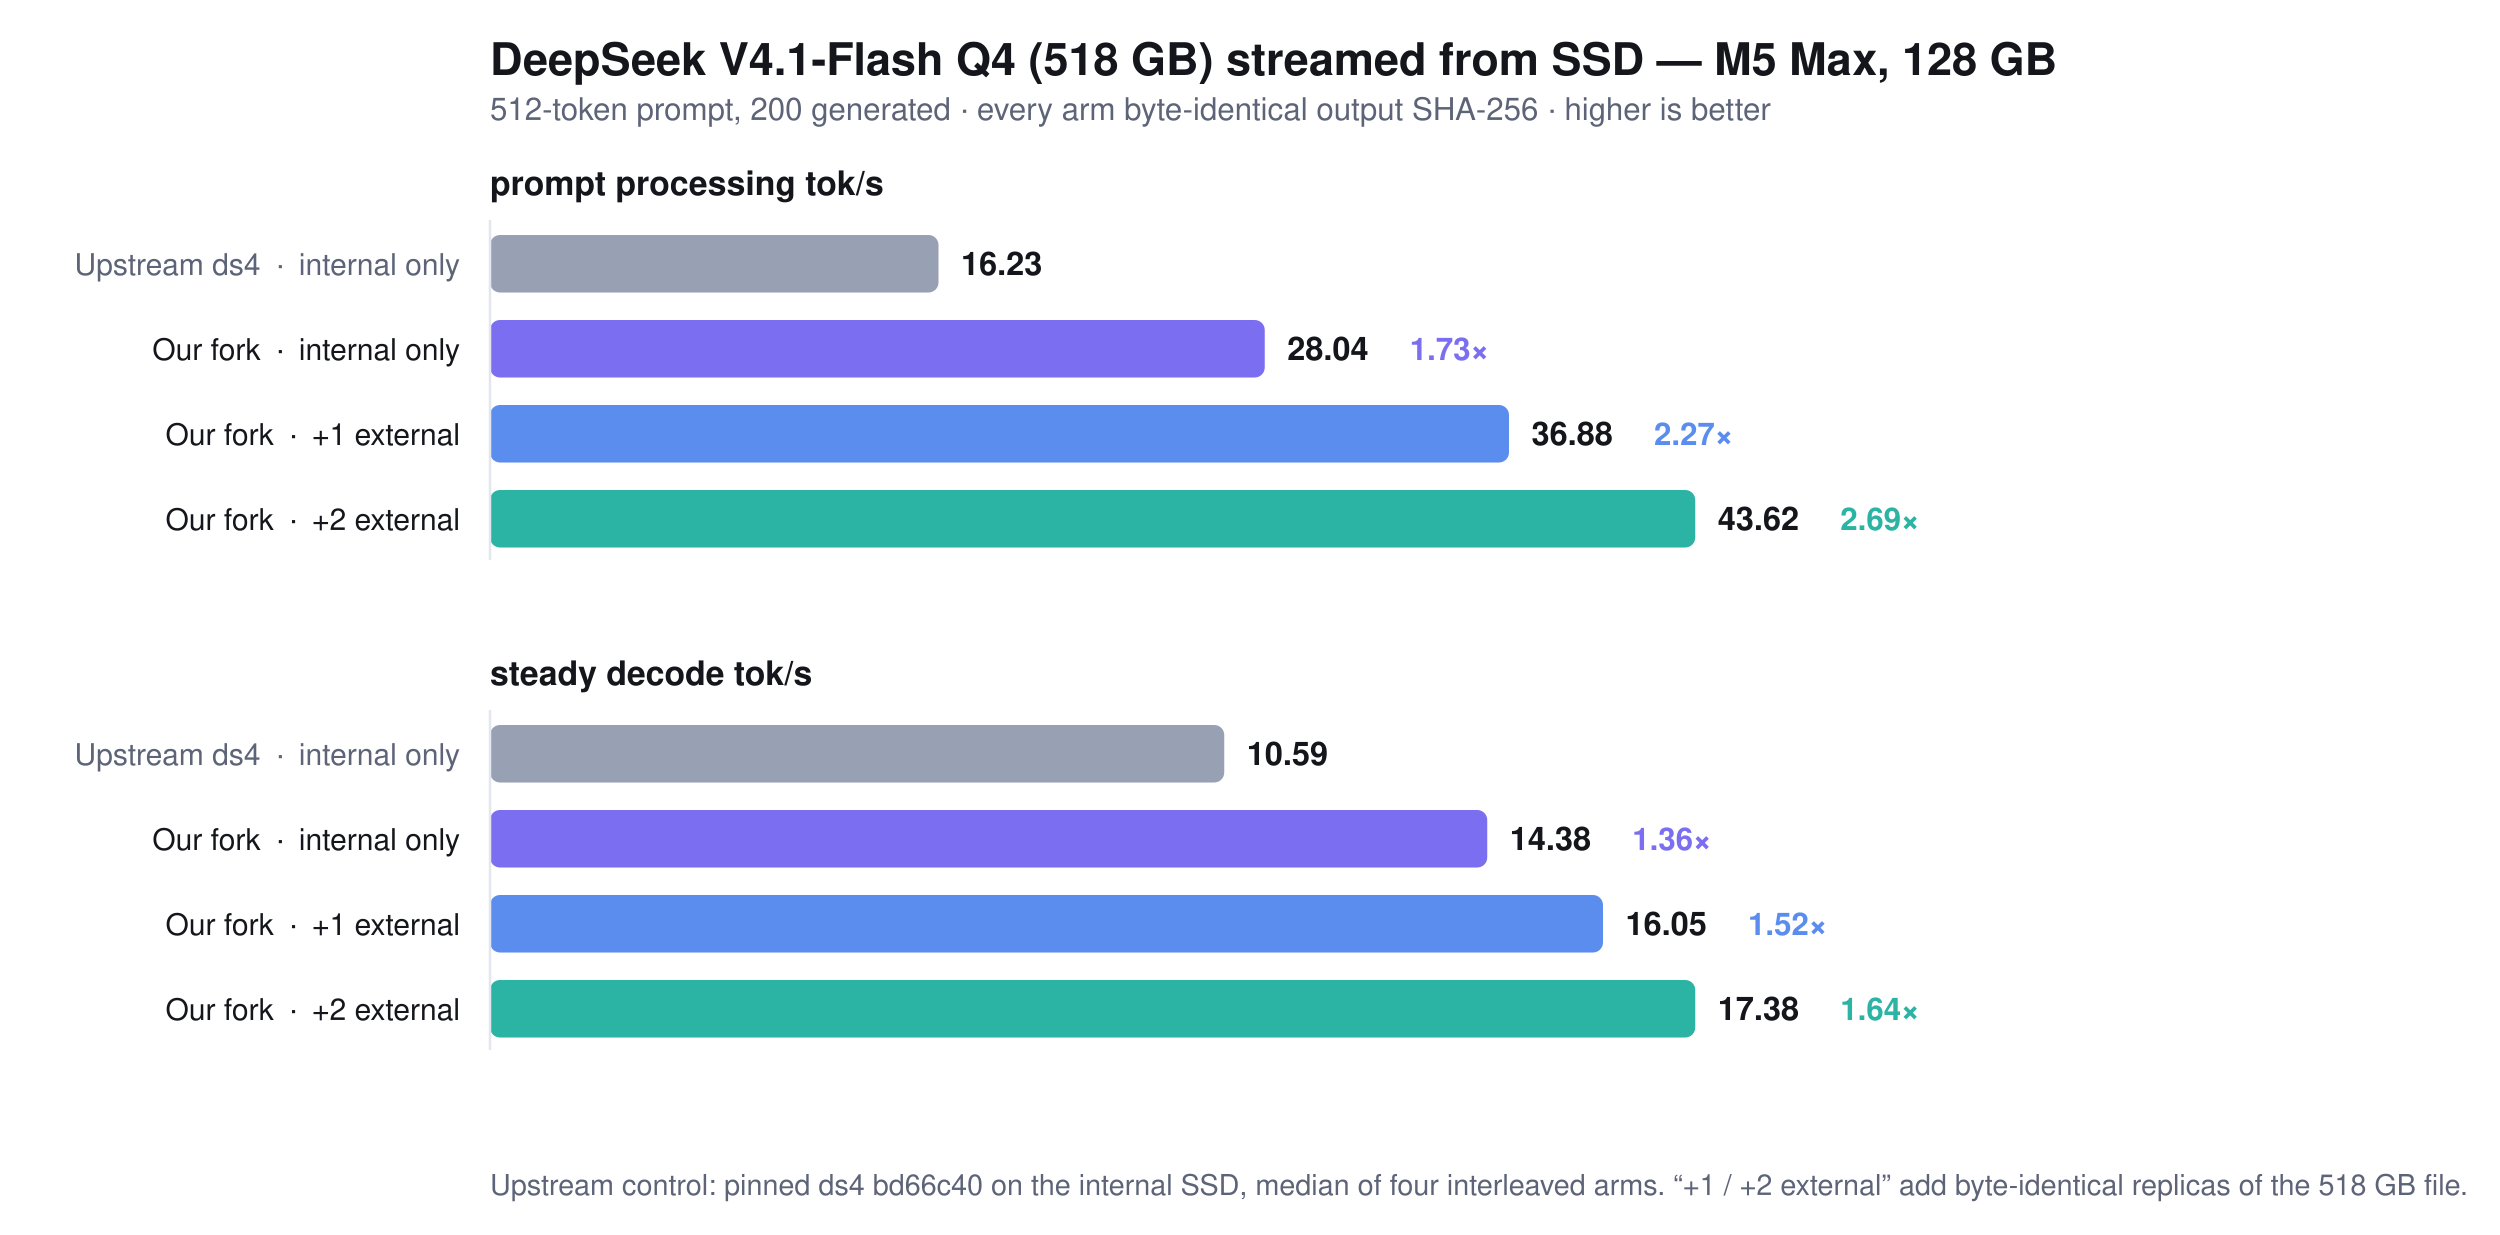
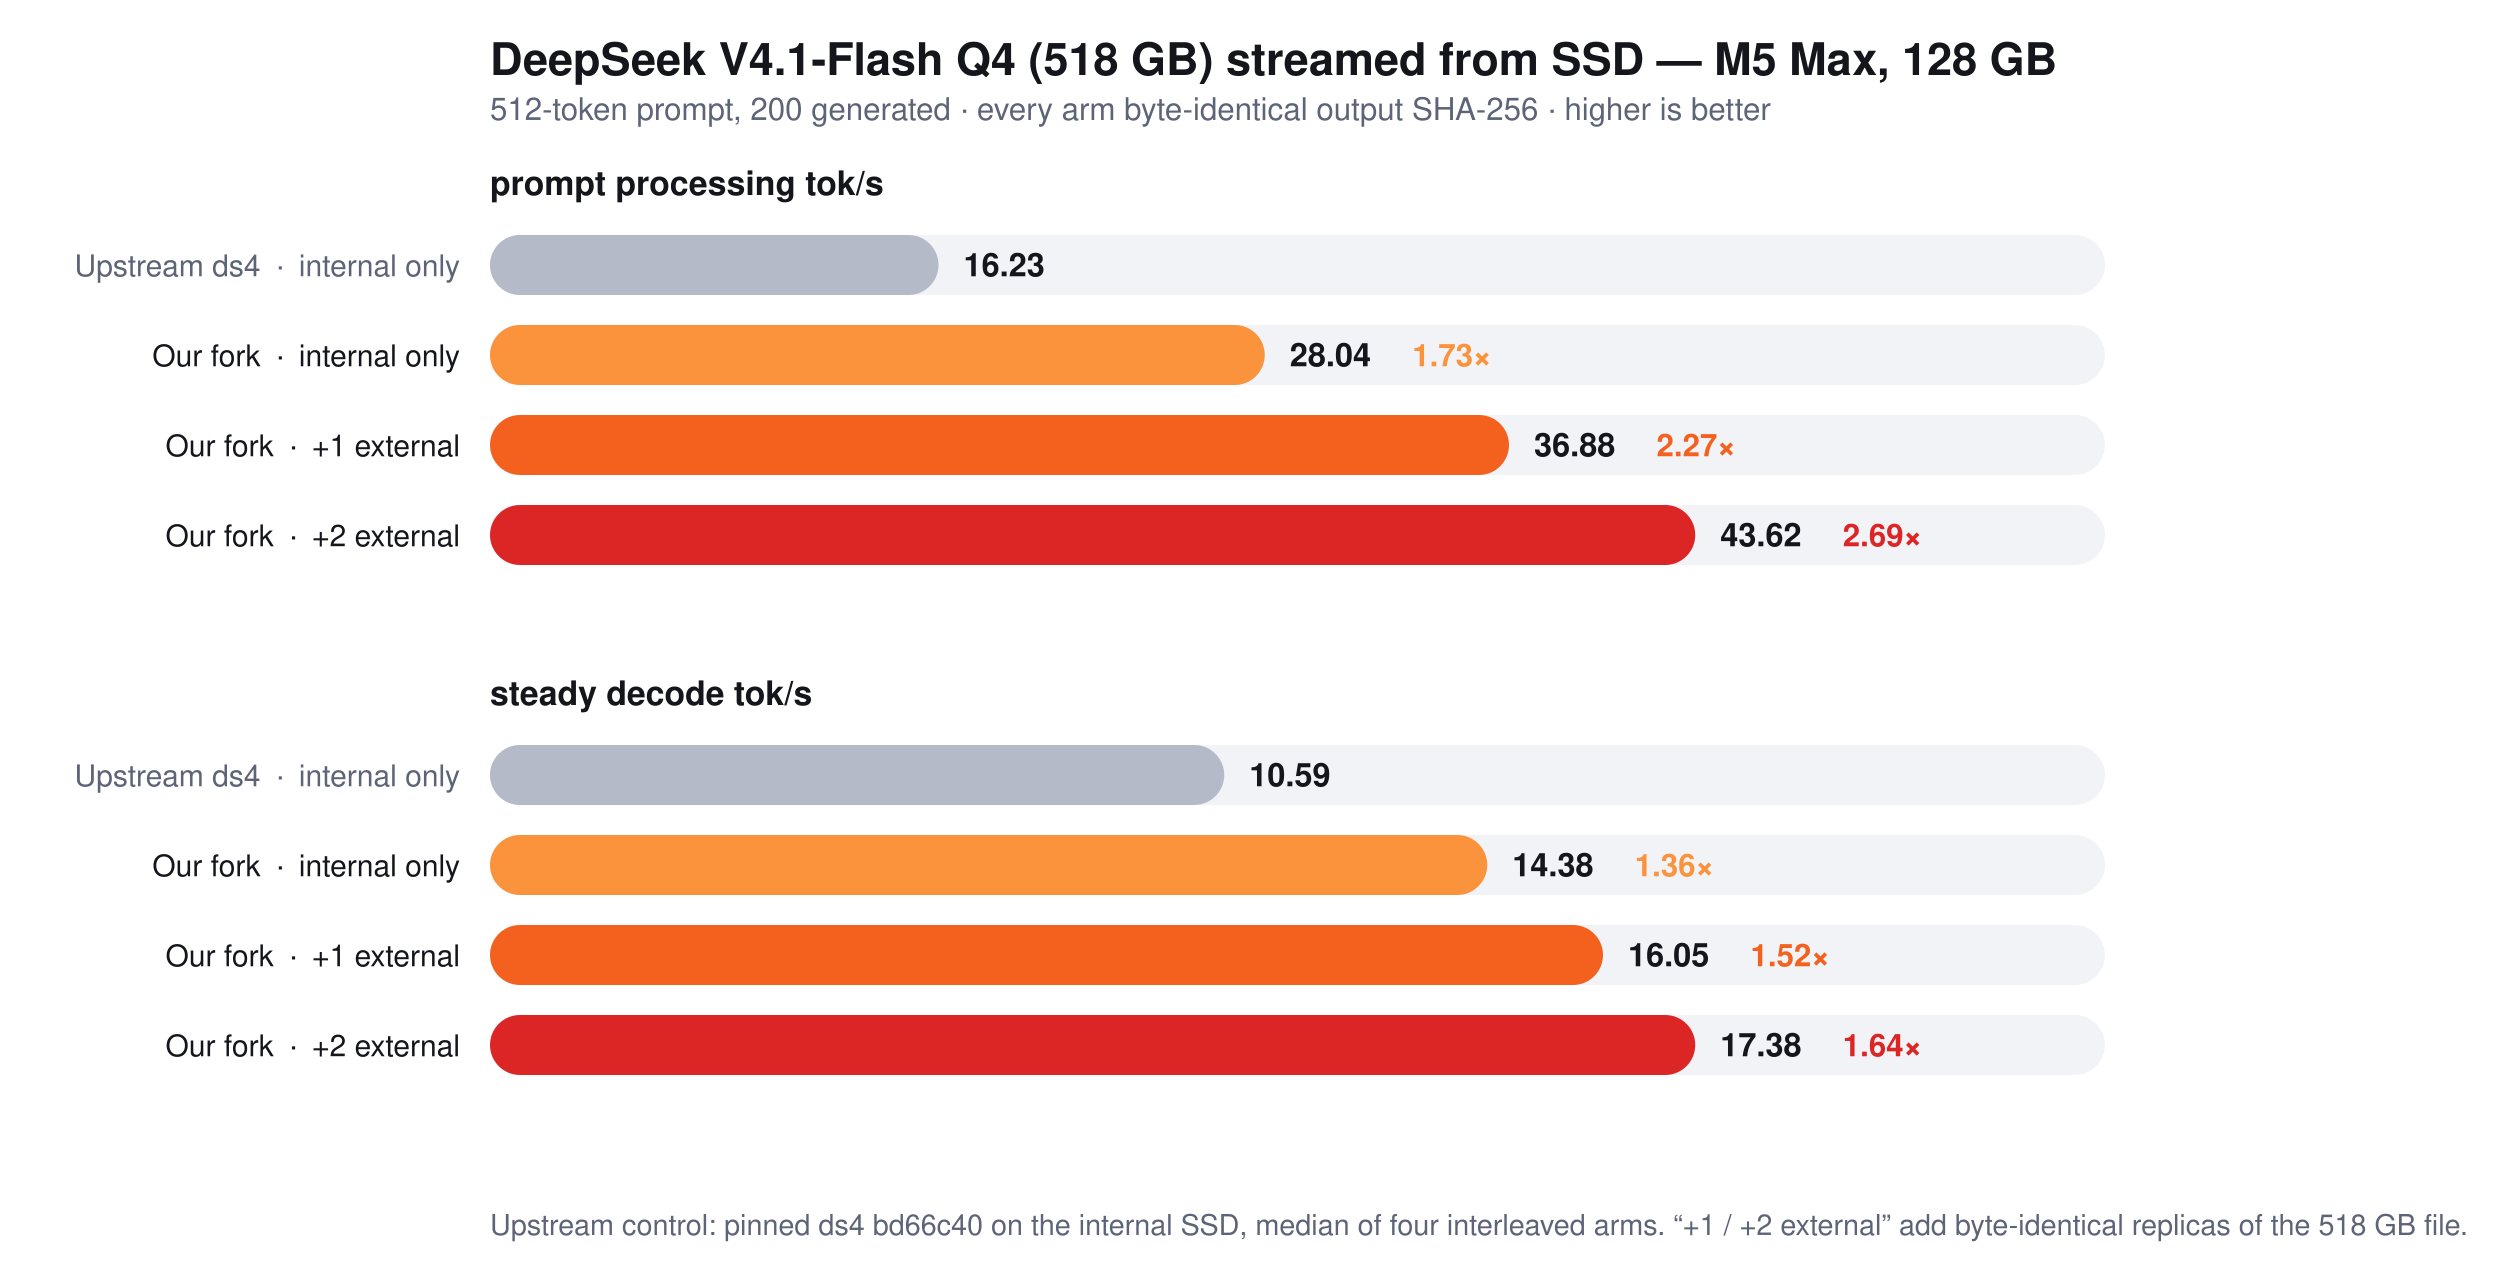
- <svg xmlns="http://www.w3.org/2000/svg" viewBox="0 0 1000 494" width="1000" height="494" font-family="-apple-system,BlinkMacSystemFont,Segoe UI,Helvetica,Arial,sans-serif">
-   <rect width="1000" height="494" fill="#ffffff" />
+ <svg xmlns="http://www.w3.org/2000/svg" viewBox="0 0 1000 510" width="1000" height="510" font-family="-apple-system,BlinkMacSystemFont,Segoe UI,Helvetica,Arial,sans-serif">
+   <rect width="1000" height="510" fill="#ffffff" />
  <text x="196" y="30" font-size="18" font-weight="700" fill="#14161c">DeepSeek V4.1-Flash Q4 (518 GB) streamed from SSD — M5 Max, 128 GB</text>
  <text x="196" y="48" font-size="12.5" fill="#5d6478">512-token prompt, 200 generated · every arm byte-identical output SHA-256 · higher is better</text>
  <text x="196" y="78" font-size="13.5" font-weight="700" fill="#14161c">prompt processing tok/s</text>
-   <text x="184" y="110" font-size="12" text-anchor="end" fill="#5d6478">Upstream ds4 · internal only</text>
-   <rect x="196" y="94" width="179.4" height="23" rx="4" fill="#98a0b3" />
-   <text x="384.4" y="110" font-size="13" font-weight="700" fill="#14161c">16.23</text>
-   <text x="184" y="144" font-size="12" text-anchor="end" fill="#14161c">Our fork · internal only</text>
-   <rect x="196" y="128" width="309.9" height="23" rx="4" fill="#7b6ef0" />
-   <text x="514.9" y="144" font-size="13" font-weight="700" fill="#14161c">28.04</text>
-   <text x="563.9" y="144" font-size="12.5" font-weight="600" fill="#7b6ef0">1.73×</text>
-   <text x="184" y="178" font-size="12" text-anchor="end" fill="#14161c">Our fork · +1 external</text>
-   <rect x="196" y="162" width="407.6" height="23" rx="4" fill="#5b8def" />
-   <text x="612.6" y="178" font-size="13" font-weight="700" fill="#14161c">36.88</text>
-   <text x="661.6" y="178" font-size="12.5" font-weight="600" fill="#5b8def">2.27×</text>
-   <text x="184" y="212" font-size="12" text-anchor="end" fill="#14161c">Our fork · +2 external</text>
-   <rect x="196" y="196" width="482.1" height="23" rx="4" fill="#2bb3a3" />
-   <text x="687.1" y="212" font-size="13" font-weight="700" fill="#14161c">43.62</text>
-   <text x="736.1" y="212" font-size="12.5" font-weight="600" fill="#2bb3a3">2.69×</text>
-   <line x1="196" y1="88" x2="196" y2="224" stroke="#e3e6ee" stroke-width="1" />
-   <text x="196" y="274" font-size="13.5" font-weight="700" fill="#14161c">steady decode tok/s</text>
-   <text x="184" y="306" font-size="12" text-anchor="end" fill="#5d6478">Upstream ds4 · internal only</text>
-   <rect x="196" y="290" width="293.7" height="23" rx="4" fill="#98a0b3" />
-   <text x="498.7" y="306" font-size="13" font-weight="700" fill="#14161c">10.59</text>
-   <text x="184" y="340" font-size="12" text-anchor="end" fill="#14161c">Our fork · internal only</text>
-   <rect x="196" y="324" width="398.9" height="23" rx="4" fill="#7b6ef0" />
-   <text x="603.9" y="340" font-size="13" font-weight="700" fill="#14161c">14.38</text>
-   <text x="652.9" y="340" font-size="12.5" font-weight="600" fill="#7b6ef0">1.36×</text>
-   <text x="184" y="374" font-size="12" text-anchor="end" fill="#14161c">Our fork · +1 external</text>
-   <rect x="196" y="358" width="445.2" height="23" rx="4" fill="#5b8def" />
-   <text x="650.2" y="374" font-size="13" font-weight="700" fill="#14161c">16.05</text>
-   <text x="699.2" y="374" font-size="12.5" font-weight="600" fill="#5b8def">1.52×</text>
-   <text x="184" y="408" font-size="12" text-anchor="end" fill="#14161c">Our fork · +2 external</text>
-   <rect x="196" y="392" width="482.1" height="23" rx="4" fill="#2bb3a3" />
-   <text x="687.1" y="408" font-size="13" font-weight="700" fill="#14161c">17.38</text>
-   <text x="736.1" y="408" font-size="12.5" font-weight="600" fill="#2bb3a3">1.64×</text>
-   <line x1="196" y1="284" x2="196" y2="420" stroke="#e3e6ee" stroke-width="1" />
-   <text x="196" y="478" font-size="11.5" fill="#5d6478">Upstream control: pinned ds4 bd66c40 on the internal SSD, median of four interleaved arms. “+1 / +2 external” add byte-identical replicas of the 518 GB file.</text>
+   <text x="184" y="110.5" font-size="12" text-anchor="end" fill="#5d6478">Upstream ds4 · internal only</text>
+   <rect x="196" y="94" width="646.0" height="24" rx="12" fill="#f1f3f7" />
+   <rect x="196" y="94" width="179.4" height="24" rx="12" fill="#b4bac7" />
+   <text x="385.4" y="110.5" font-size="13" font-weight="700" fill="#14161c">16.23</text>
+   <text x="184" y="146.5" font-size="12" text-anchor="end" fill="#14161c">Our fork · internal only</text>
+   <rect x="196" y="130" width="646.0" height="24" rx="12" fill="#f1f3f7" />
+   <rect x="196" y="130" width="309.9" height="24" rx="12" fill="#fb923c" />
+   <text x="515.9" y="146.5" font-size="13" font-weight="700" fill="#14161c">28.04</text>
+   <text x="564.9" y="146.5" font-size="12.5" font-weight="600" fill="#fb923c">1.73×</text>
+   <text x="184" y="182.5" font-size="12" text-anchor="end" fill="#14161c">Our fork · +1 external</text>
+   <rect x="196" y="166" width="646.0" height="24" rx="12" fill="#f1f3f7" />
+   <rect x="196" y="166" width="407.6" height="24" rx="12" fill="#f4611f" />
+   <text x="613.6" y="182.5" font-size="13" font-weight="700" fill="#14161c">36.88</text>
+   <text x="662.6" y="182.5" font-size="12.5" font-weight="600" fill="#f4611f">2.27×</text>
+   <text x="184" y="218.5" font-size="12" text-anchor="end" fill="#14161c">Our fork · +2 external</text>
+   <rect x="196" y="202" width="646.0" height="24" rx="12" fill="#f1f3f7" />
+   <rect x="196" y="202" width="482.1" height="24" rx="12" fill="#dc2626" />
+   <text x="688.1" y="218.5" font-size="13" font-weight="700" fill="#14161c">43.62</text>
+   <text x="737.1" y="218.5" font-size="12.5" font-weight="600" fill="#dc2626">2.69×</text>
+   <text x="196" y="282" font-size="13.5" font-weight="700" fill="#14161c">steady decode tok/s</text>
+   <text x="184" y="314.5" font-size="12" text-anchor="end" fill="#5d6478">Upstream ds4 · internal only</text>
+   <rect x="196" y="298" width="646.0" height="24" rx="12" fill="#f1f3f7" />
+   <rect x="196" y="298" width="293.7" height="24" rx="12" fill="#b4bac7" />
+   <text x="499.7" y="314.5" font-size="13" font-weight="700" fill="#14161c">10.59</text>
+   <text x="184" y="350.5" font-size="12" text-anchor="end" fill="#14161c">Our fork · internal only</text>
+   <rect x="196" y="334" width="646.0" height="24" rx="12" fill="#f1f3f7" />
+   <rect x="196" y="334" width="398.9" height="24" rx="12" fill="#fb923c" />
+   <text x="604.9" y="350.5" font-size="13" font-weight="700" fill="#14161c">14.38</text>
+   <text x="653.9" y="350.5" font-size="12.5" font-weight="600" fill="#fb923c">1.36×</text>
+   <text x="184" y="386.5" font-size="12" text-anchor="end" fill="#14161c">Our fork · +1 external</text>
+   <rect x="196" y="370" width="646.0" height="24" rx="12" fill="#f1f3f7" />
+   <rect x="196" y="370" width="445.2" height="24" rx="12" fill="#f4611f" />
+   <text x="651.2" y="386.5" font-size="13" font-weight="700" fill="#14161c">16.05</text>
+   <text x="700.2" y="386.5" font-size="12.5" font-weight="600" fill="#f4611f">1.52×</text>
+   <text x="184" y="422.5" font-size="12" text-anchor="end" fill="#14161c">Our fork · +2 external</text>
+   <rect x="196" y="406" width="646.0" height="24" rx="12" fill="#f1f3f7" />
+   <rect x="196" y="406" width="482.1" height="24" rx="12" fill="#dc2626" />
+   <text x="688.1" y="422.5" font-size="13" font-weight="700" fill="#14161c">17.38</text>
+   <text x="737.1" y="422.5" font-size="12.5" font-weight="600" fill="#dc2626">1.64×</text>
+   <text x="196" y="494" font-size="11.5" fill="#5d6478">Upstream control: pinned ds4 bd66c40 on the internal SSD, median of four interleaved arms. “+1 / +2 external” add byte-identical replicas of the 518 GB file.</text>
</svg>
